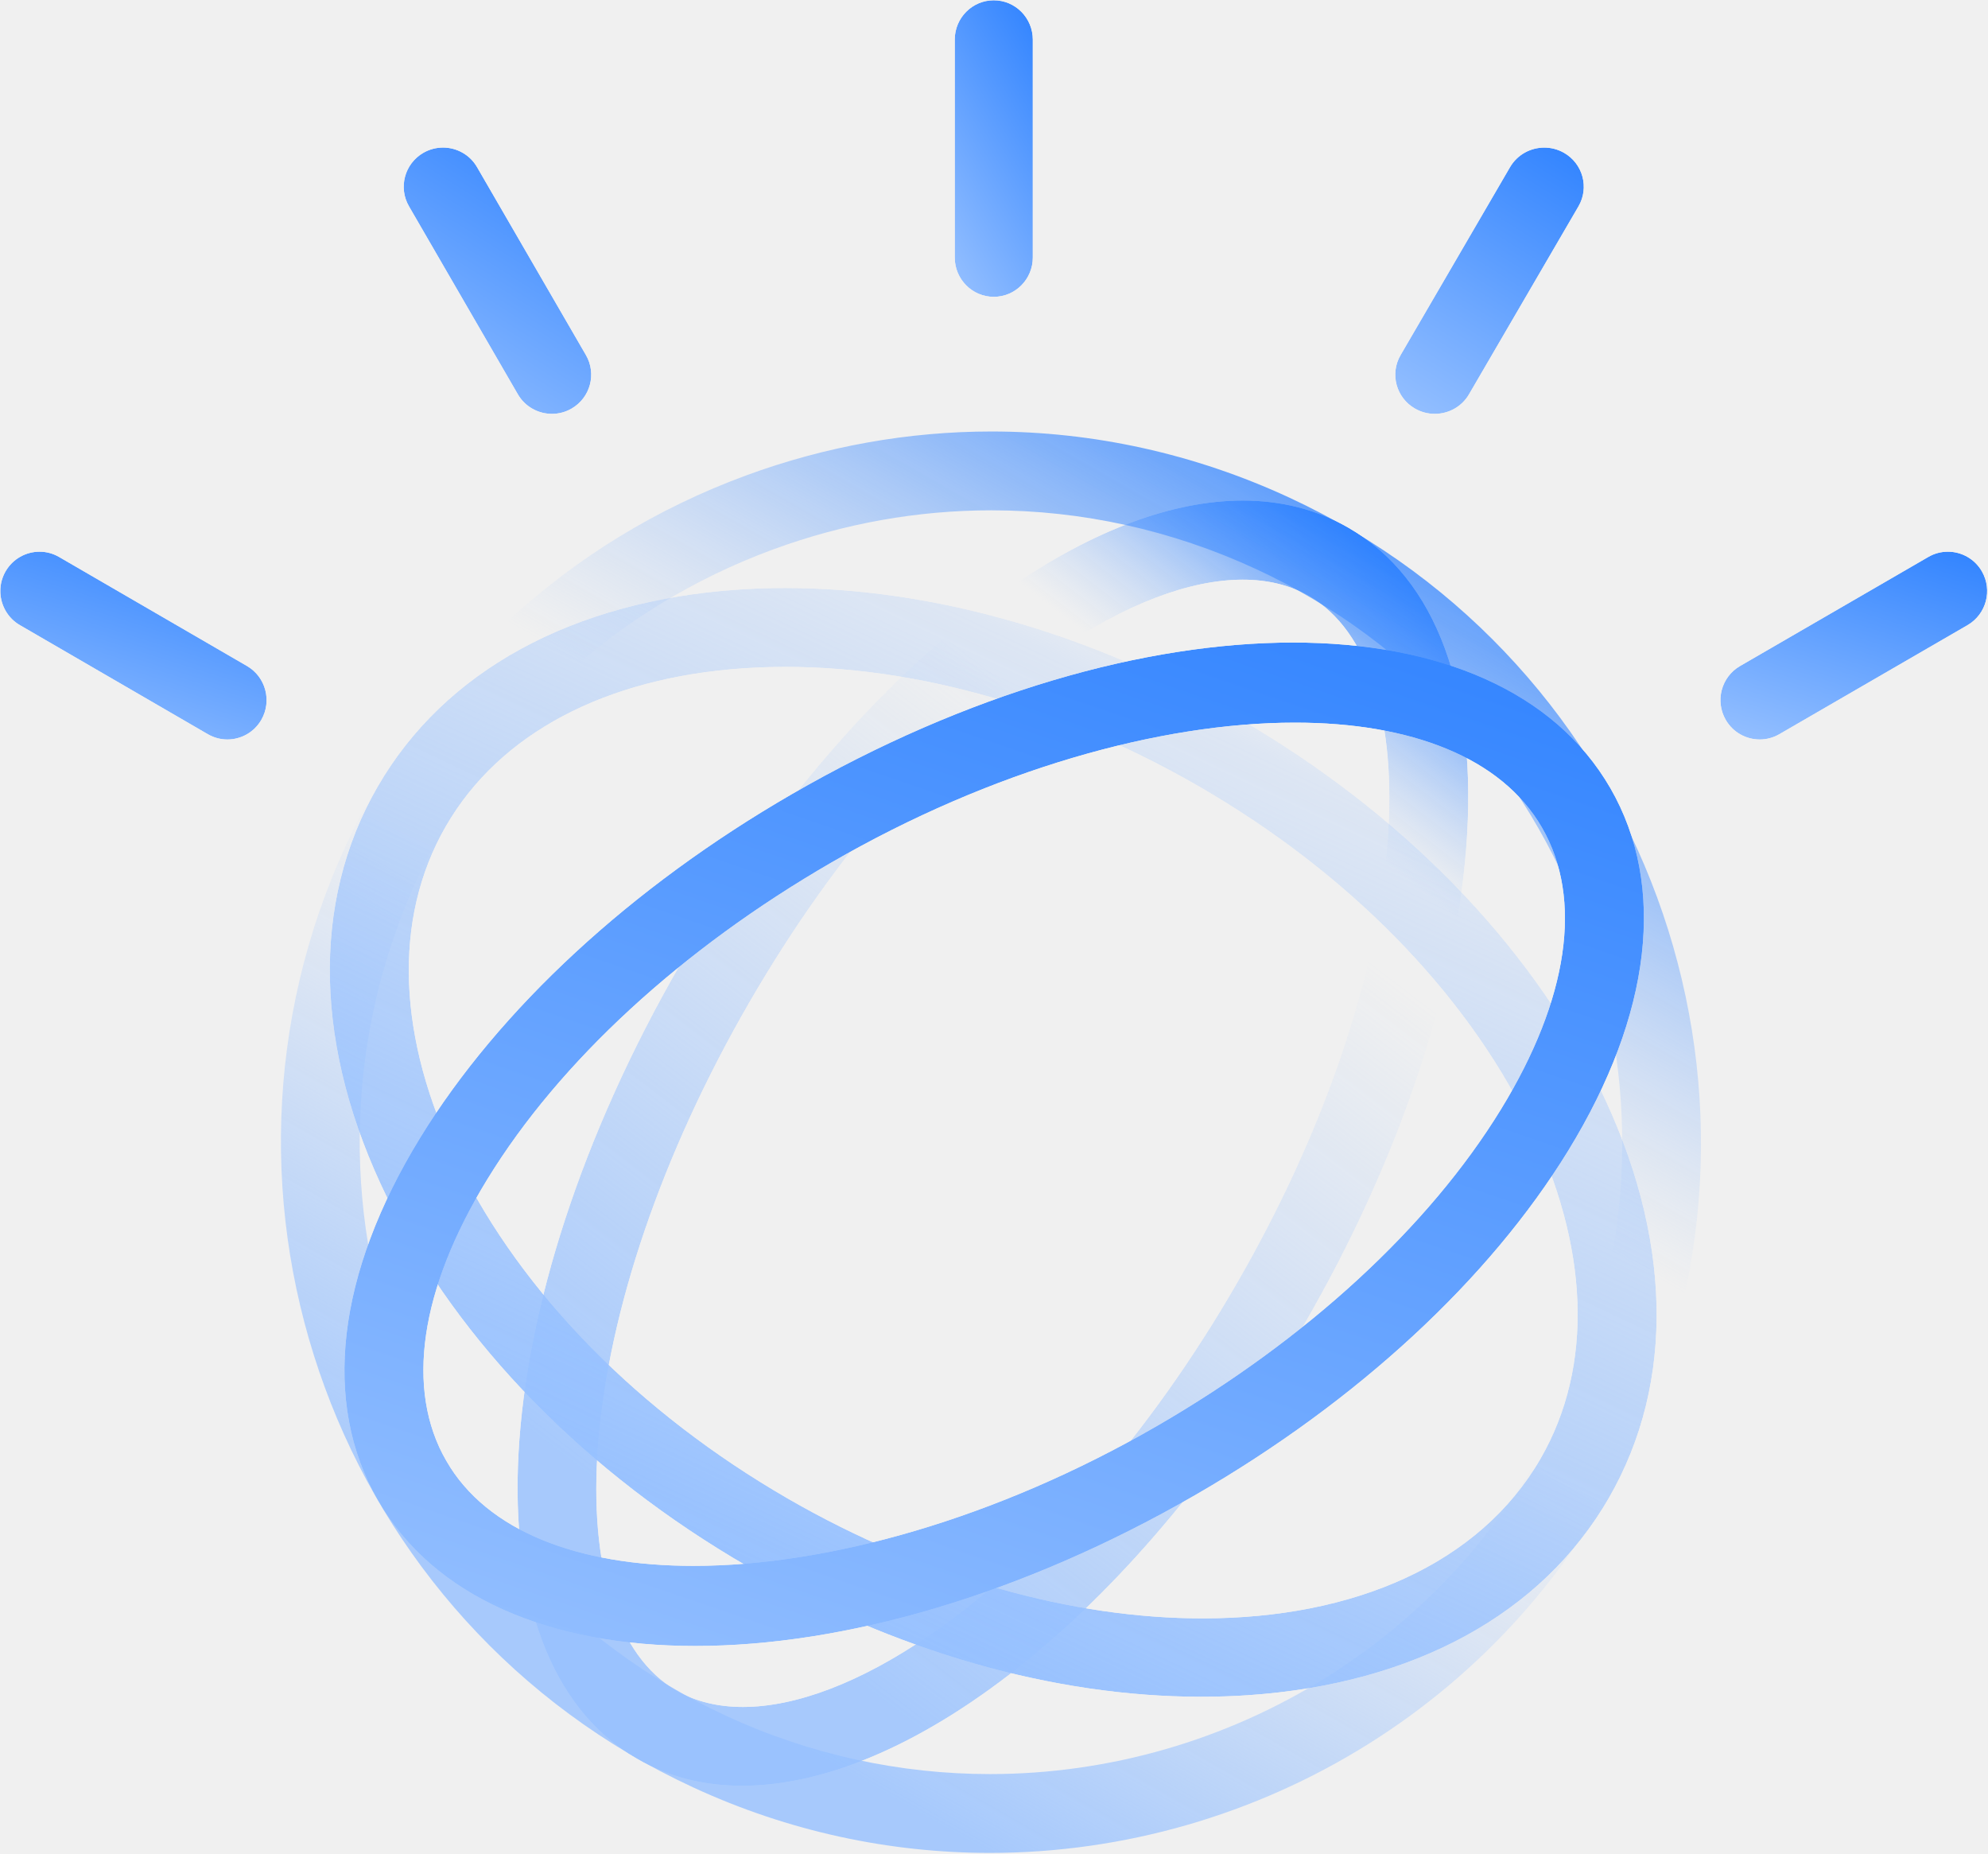
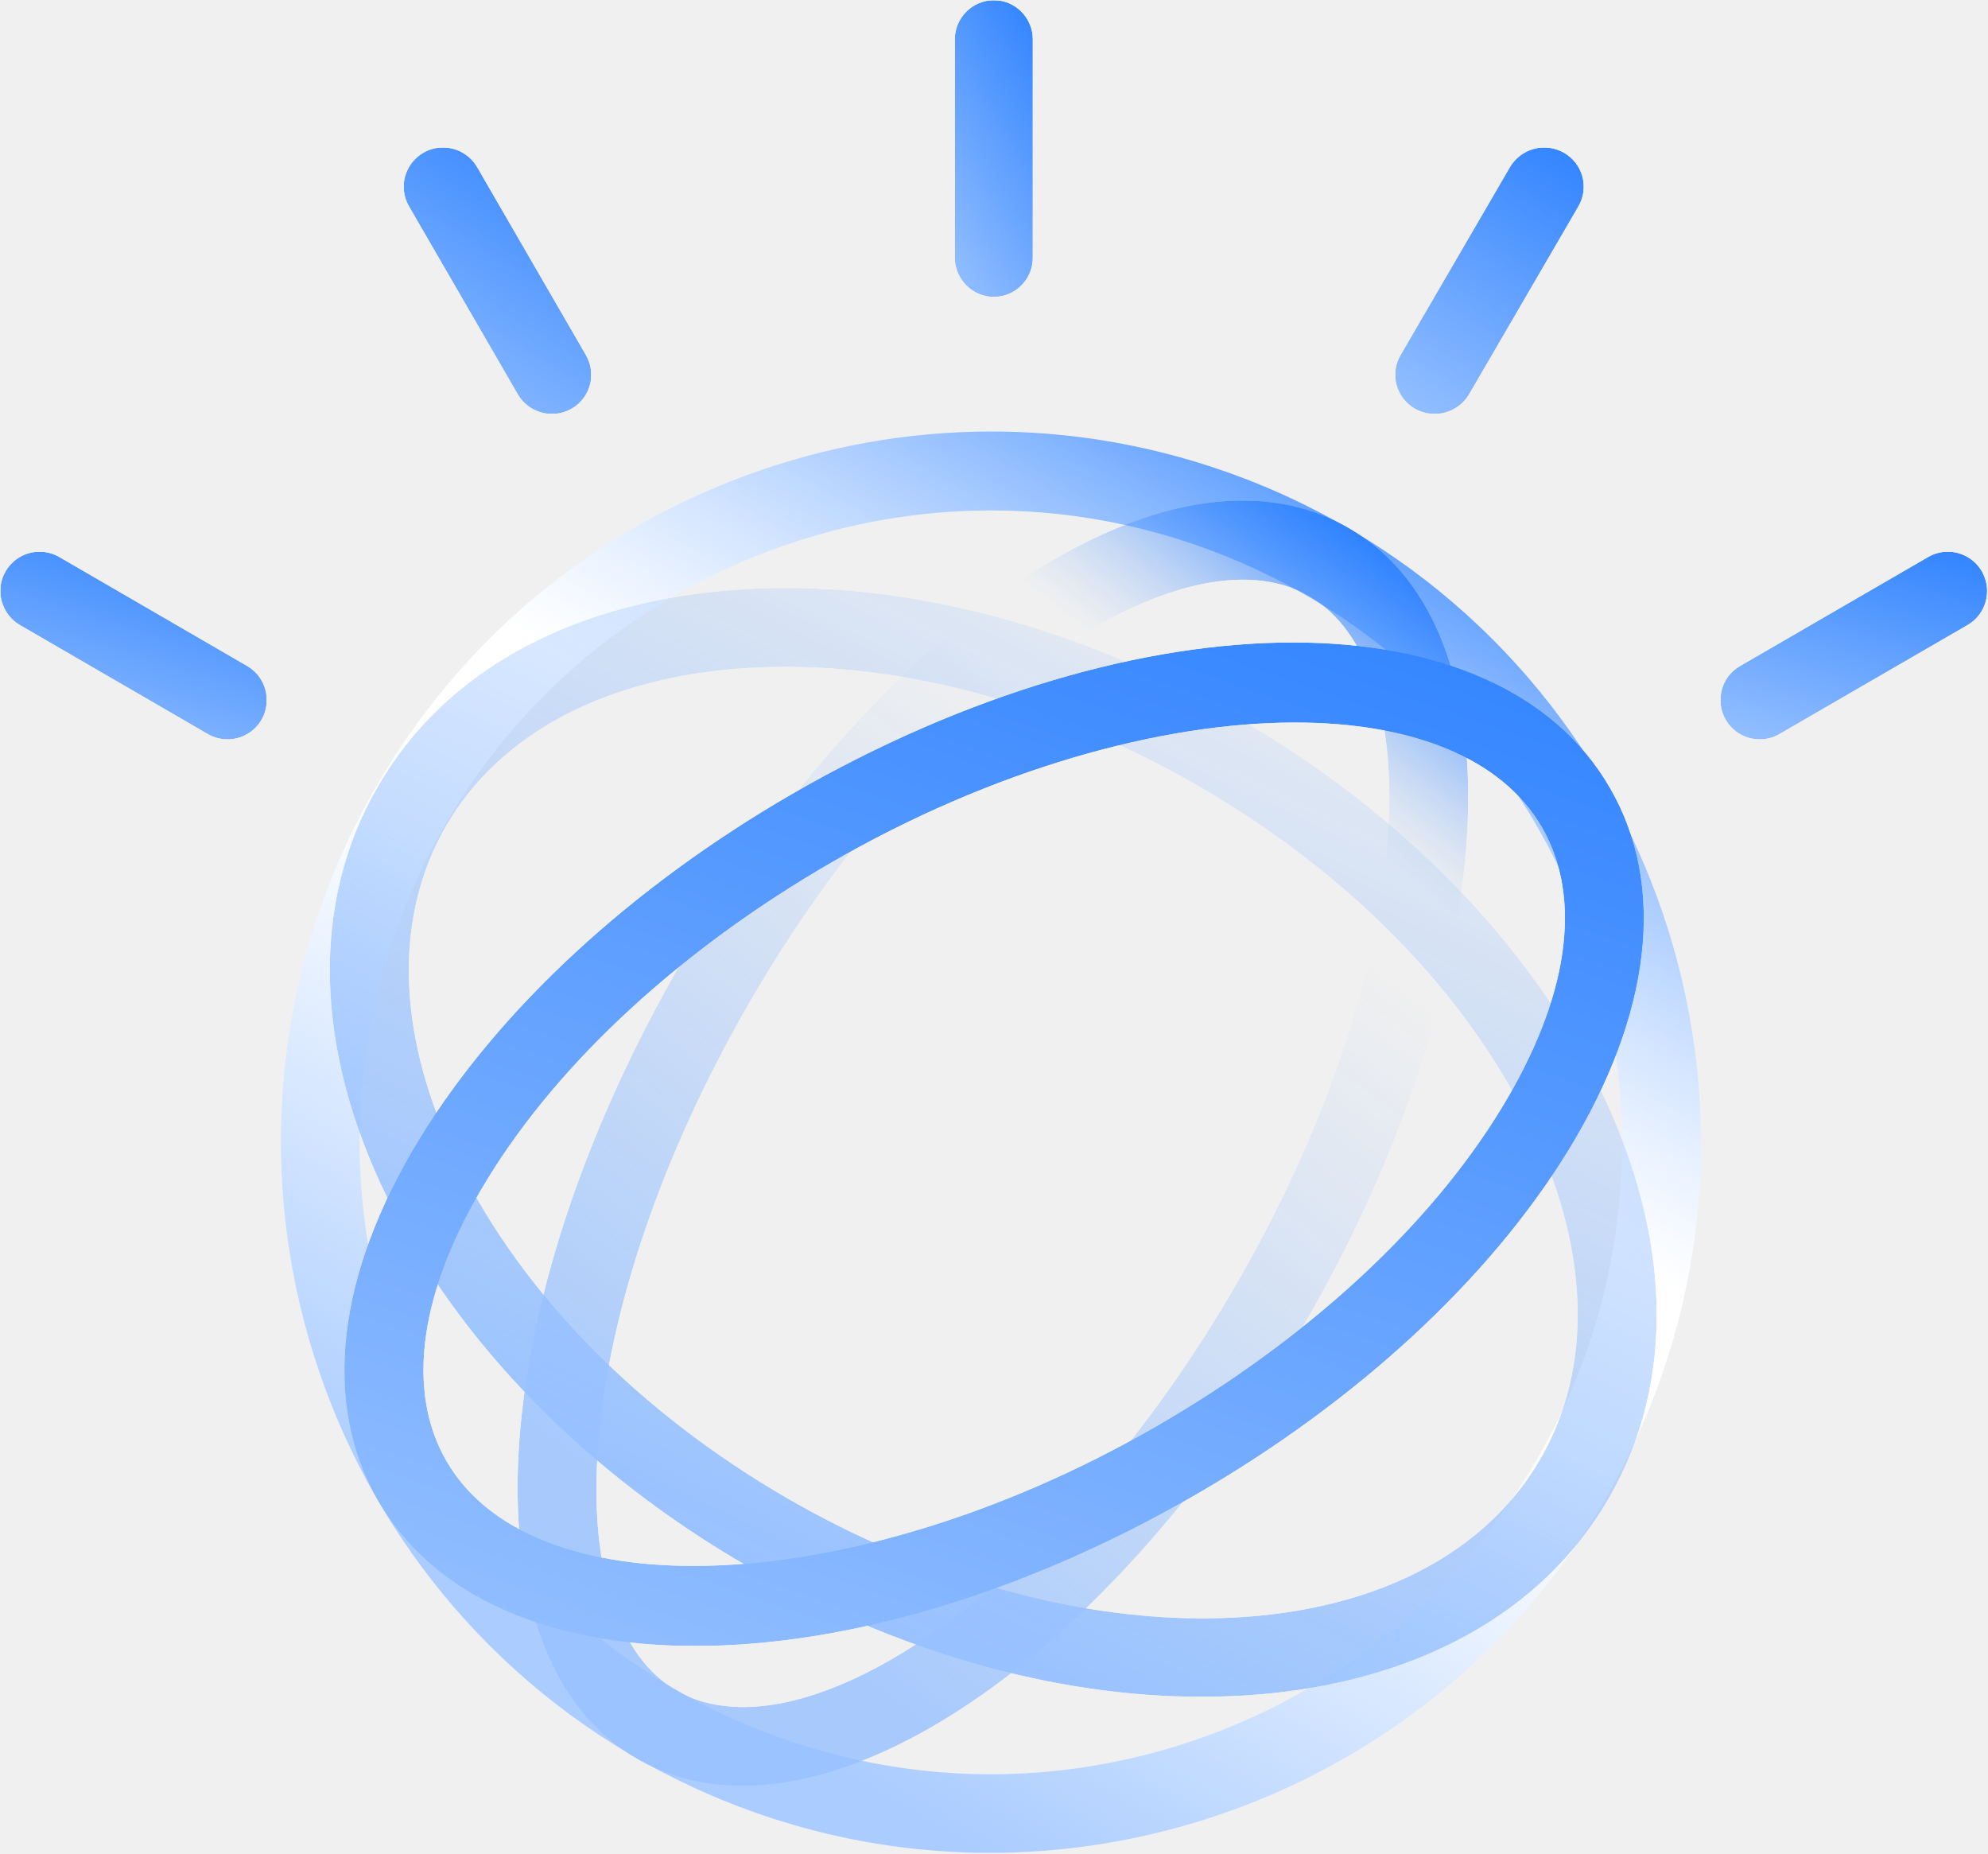
- <svg xmlns="http://www.w3.org/2000/svg" xmlns:xlink="http://www.w3.org/1999/xlink" width="1065px" height="993px" viewBox="0 0 1065 993" version="1.1">
-   <defs>
-     <path d="M2.989,11.013 C1.222,14.121 0.311,17.408 0.187,20.738 L0.187,22.347 C0.463,29.352 4.19,36.094 10.677,39.839 L111.337,98.241 C114.636,100.155 118.252,101.071 121.8,101.071 C129.06,101.071 136.113,97.284 140.005,90.528 C145.788,80.429 142.351,67.542 132.317,61.716 L31.656,3.314 C28.344,1.4 24.769,0.484 21.194,0.484 C13.934,0.484 6.895,4.271 2.989,11.013" id="path-1" />
-     <linearGradient x1="22.723%" y1="111.236%" x2="93.981%" y2="-48.741%" id="linearGradient-3">
-       <stop stop-color="#97C1FF" offset="0%" />
-       <stop stop-color="#0F6FFF" offset="100%" />
-     </linearGradient>
-     <path d="M10.805,2.846 C0.736,8.657 -2.713,21.479 3.104,31.514 L61.414,132.174 C65.32,138.91 72.398,142.664 79.683,142.664 C83.242,142.664 86.871,141.767 90.182,139.848 C100.251,134.065 103.713,121.201 97.896,111.181 L39.572,10.534 C35.694,3.798 28.589,0.03 21.331,0.03 C17.758,0.03 14.115,0.941 10.805,2.846" id="path-4" />
-     <path d="M0.473,21.228 L0.473,137.911 C0.473,149.55 9.837,158.986 21.373,158.986 C32.937,158.986 42.287,149.55 42.287,137.911 L42.287,21.228 C42.287,9.602 32.937,0.152 21.373,0.152 C9.837,0.152 0.473,9.602 0.473,21.228" id="path-6" />
-     <path d="M61.937,10.534 L3.319,111.181 C-2.545,121.201 0.937,134.065 11.048,139.848 C14.391,141.767 18.026,142.664 21.619,142.664 C28.93,142.664 36.061,138.91 39.974,132.174 L98.621,31.514 C104.456,21.479 100.988,8.657 90.863,2.846 C87.521,0.955 83.9,0.044 80.307,0.044 C72.981,0.044 65.865,3.798 61.937,10.534" id="path-8" />
-     <path d="M112.01,3.314 L11.176,61.716 C1.125,67.542 -2.318,80.429 3.489,90.528 C7.374,97.284 14.453,101.071 21.725,101.071 C25.279,101.071 28.901,100.155 32.206,98.241 L133.025,39.839 C143.077,34.013 146.534,21.126 140.713,11.013 C136.841,4.271 129.749,0.484 122.504,0.484 C118.923,0.484 115.3,1.4 112.01,3.314" id="path-10" />
-     <path d="M264.917,46.063 C200.263,90.39 137.347,162.117 87.72,247.966 C-19.138,432.829 -29.411,619.998 64.324,674.06 C81.228,683.809 100.203,688.461 120.582,688.461 C213.108,688.461 334.451,592.293 422.014,440.773 C471.641,354.923 502.32,264.63 508.437,186.516 C514.998,102.93 492.617,41.897 445.395,14.679 C428.492,4.93 409.433,0.097 388.721,0.097 C351.646,0.111 309.331,15.609 264.917,46.063 M85.454,637.482 C53.62,619.123 38.287,571.019 43.417,505.514 C49.075,433.565 77.794,349.591 124.321,269.074 C170.862,188.557 229.289,121.733 288.841,80.864 C325.735,55.548 360.362,42.48 388.762,42.48 C402.107,42.48 414.076,45.383 424.28,51.243 C456.141,69.629 471.432,117.72 466.303,183.225 C460.673,255.187 431.939,339.134 385.412,419.651 C338.885,500.167 280.459,567.005 220.892,607.861 C183.999,633.177 149.371,646.244 120.957,646.244 C107.626,646.244 95.657,643.356 85.454,637.482" id="path-12" />
-     <linearGradient x1="22.811%" y1="85.046%" x2="75.569%" y2="-7.407%" id="linearGradient-14">
-       <stop stop-color="#97C1FF" stop-opacity="0.82" offset="0%" />
-       <stop stop-color="#97C1FF" stop-opacity="0" offset="71.512%" />
-       <stop stop-color="#97C1FF" stop-opacity="0" offset="78.52%" />
-       <stop stop-color="#0F6FFF" offset="100%" />
-     </linearGradient>
-     <linearGradient x1="22.811%" y1="85.046%" x2="75.569%" y2="-7.407%" id="linearGradient-15">
-       <stop stop-color="#97C1FF" stop-opacity="0.82" offset="0%" />
-       <stop stop-color="#97C1FF" stop-opacity="0" offset="40.654%" />
-       <stop stop-color="#97C1FF" stop-opacity="0" offset="55.383%" />
-       <stop stop-color="#0F6FFF" offset="100%" />
-     </linearGradient>
-     <path d="M249.704,23.644 C154.314,58.698 78.311,128.822 35.64,221.047 C-52.436,411.495 30.783,638.122 221.145,726.237 C272.697,750.116 326.9,761.417 380.298,761.417 C524.034,761.417 661.872,679.535 726.094,540.662 C814.184,350.229 730.965,123.588 540.589,35.472 C489.744,11.94 435.5,0.112 381.089,0.112 C336.85,0.112 292.472,7.928 249.704,23.644 M73.94,238.789 C111.865,156.754 179.459,94.433 264.246,63.252 C302.283,49.286 341.721,42.33 381.075,42.33 C429.436,42.33 477.672,52.868 522.882,73.789 C692.124,152.131 766.115,353.602 687.808,522.934 C630.719,646.396 508.173,719.199 380.367,719.199 C332.895,719.199 284.687,709.147 238.852,687.934 C69.611,609.592 -4.367,408.093 73.94,238.789 Z" id="path-16" />
-     <path d="M219.702,1.767 C130.847,7.756 62.135,45.264 26.279,107.384 C-9.577,169.517 -7.702,247.784 31.544,327.761 C69.428,404.945 138.084,475.069 224.898,525.195 C303.334,570.499 388.452,594.791 467.444,594.791 C475.835,594.791 484.212,594.527 492.451,593.971 C581.348,587.981 650.018,550.474 685.888,488.34 C721.744,426.207 719.868,347.954 680.622,267.963 C642.752,190.779 574.082,120.655 487.283,70.543 C408.86,25.225 323.672,0.933 244.722,0.933 C236.317,0.933 227.968,1.211 219.702,1.767 M246,488.604 C166.383,442.606 103.701,378.888 69.47,309.153 C36.615,242.198 34.267,178.063 62.871,128.521 C91.476,78.978 148.17,48.933 222.536,43.93 C300.041,38.705 386.549,61.148 466.18,107.133 C545.783,153.118 608.493,216.85 642.71,286.585 C675.566,353.512 677.886,417.661 649.309,467.217 C616.606,523.889 548.965,552.808 468.208,552.808 C399.177,552.808 320.533,531.643 246,488.604" id="path-18" />
-     <linearGradient x1="22.811%" y1="85.046%" x2="75.569%" y2="-7.407%" id="linearGradient-20">
-       <stop stop-color="#97C1FF" offset="0%" />
-       <stop stop-color="#97C1FF" stop-opacity="0.21" offset="79.256%" />
-       <stop stop-color="#97C1FF" stop-opacity="0" offset="86.832%" />
-       <stop stop-color="#0F6FFF" offset="100%" />
-     </linearGradient>
-     <path d="M508.679,0.147 C429.333,0.147 333.871,27.254 240.341,81.261 C154.07,131.12 83.276,196.537 41.03,265.488 C-3.663,338.42 -11.658,407.343 18.475,459.596 C48.498,511.64 110.781,537.593 188.486,537.593 C267.846,537.593 363.295,510.499 456.811,456.465 C543.11,406.606 613.89,341.189 656.163,272.223 C700.842,199.32 708.852,130.382 678.704,78.13 C648.668,26.127 586.426,0.147 508.749,0.147 L508.679,0.147 Z M55.089,438.444 C33.062,400.246 40.877,346.685 77.074,287.628 C115.704,224.563 181.214,164.295 261.491,117.914 C347.248,68.361 437.399,43.049 509.708,43.049 C571.547,43.049 620.328,61.57 642.091,99.295 C664.117,137.479 656.302,191.04 620.106,250.112 C581.462,313.163 515.966,373.431 435.688,419.825 C349.918,469.365 259.753,494.691 187.471,494.677 C125.647,494.677 76.851,476.155 55.089,438.444 Z" id="path-21" />
-   </defs>
-   <g id="Page-1" stroke="none" stroke-width="1" fill="none" fill-rule="evenodd">
+ <svg xmlns="http://www.w3.org/2000/svg" version="1.1" id="Layer_1" x="0px" y="0px" viewBox="0 0 1065 993" style="enable-background:new 0 0 1065 993;" xml:space="preserve">
+   <style type="text/css">
+ 	.st0{fill:#FFFFFF;}
+ 	.st1{filter:url(#Adobe_OpacityMaskFilter);}
+ 	.st2{mask:url(#mask-2);fill:url(#Fill-1_1_);}
+ 	.st3{filter:url(#Adobe_OpacityMaskFilter_1_);}
+ 	.st4{mask:url(#mask-5);fill:url(#Fill-4_1_);}
+ 	.st5{filter:url(#Adobe_OpacityMaskFilter_2_);}
+ 	.st6{mask:url(#mask-7);fill:url(#Fill-7_1_);}
+ 	.st7{filter:url(#Adobe_OpacityMaskFilter_3_);}
+ 	.st8{mask:url(#mask-9);fill:url(#Fill-10_1_);}
+ 	.st9{filter:url(#Adobe_OpacityMaskFilter_4_);}
+ 	.st10{mask:url(#mask-11);fill:url(#Fill-13_1_);}
+ 	.st11{filter:url(#Adobe_OpacityMaskFilter_5_);}
+ 	.st12{mask:url(#mask-13);fill:url(#Fill-16_1_);}
+ 	.st13{fill:url(#Fill-19_1_);}
+ 	.st14{filter:url(#Adobe_OpacityMaskFilter_6_);}
+ 	.st15{mask:url(#mask-19);fill:url(#Fill-22_1_);}
+ 	.st16{filter:url(#Adobe_OpacityMaskFilter_7_);}
+ 	.st17{mask:url(#mask-22);fill:url(#Fill-25_1_);}
+ </style>
+   <g>
+     <path id="path-16" class="st0" d="M399.7,254.6C304.3,289.7,228.3,359.8,185.6,452c-88.1,190.4-4.9,417.1,185.5,505.2   c51.6,23.9,105.8,35.2,159.2,35.2c143.7,0,281.6-81.9,345.8-220.8c88.1-190.4,4.9-417.1-185.5-505.2   c-50.8-23.5-105.1-35.4-159.5-35.4C486.8,231.1,442.5,238.9,399.7,254.6 M223.9,469.8c37.9-82,105.5-144.4,190.3-175.5   c38-14,77.5-20.9,116.8-20.9c48.4,0,96.6,10.5,141.8,31.5c169.2,78.3,243.2,279.8,164.9,449.1c-57.1,123.5-179.6,196.3-307.4,196.3   c-47.5,0-95.7-10.1-141.5-31.3C219.6,840.6,145.6,639.1,223.9,469.8z" />
+   </g>
+   <g id="Page-1">
    <g>
      <g id="Group-3" transform="translate(0, 295)">
-         <mask id="mask-2" fill="white">
-           <use xlink:href="#path-1" />
+         <g id="Clip-2">
+ 			</g>
+         <defs>
+           <filter id="Adobe_OpacityMaskFilter" filterUnits="userSpaceOnUse" x="0.2" y="0.5" width="142.6" height="100.6">
+             <feColorMatrix type="matrix" values="1 0 0 0 0  0 1 0 0 0  0 0 1 0 0  0 0 0 1 0" />
+           </filter>
+         </defs>
+         <mask maskUnits="userSpaceOnUse" x="0.2" y="0.5" width="142.6" height="100.6" id="mask-2">
+           <g class="st1">
+             <path id="path-1" class="st0" d="M3,11c-1.8,3.1-2.7,6.4-2.8,9.7v1.6c0.3,7,4,13.7,10.5,17.5l100.7,58.4       c3.3,1.9,6.9,2.8,10.5,2.8c7.3,0,14.3-3.8,18.2-10.5c5.8-10.1,2.3-23-7.7-28.8L31.7,3.3c-3.3-1.9-6.9-2.8-10.5-2.8       C13.9,0.5,6.9,4.3,3,11" />
+           </g>
        </mask>
-         <g id="Clip-2" />
-         <path d="M2.989,11.013 C1.222,14.121 0.311,17.408 0.187,20.738 L0.187,22.347 C0.463,29.352 4.19,36.094 10.677,39.839 L111.337,98.241 C114.636,100.155 118.252,101.071 121.8,101.071 C129.06,101.071 136.113,97.284 140.005,90.528 C145.788,80.429 142.351,67.542 132.317,61.716 L31.656,3.314 C28.344,1.4 24.769,0.484 21.194,0.484 C13.934,0.484 6.895,4.271 2.989,11.013" id="Fill-1" fill="url(#linearGradient-3)" mask="url(#mask-2)" />
+         <linearGradient id="Fill-1_1_" gradientUnits="userSpaceOnUse" x1="521.546" y1="213.749" x2="522.259" y2="215.349" gradientTransform="matrix(142.6255 0 0 -100.5863 -74353.195 21612.6)">
+           <stop offset="0" style="stop-color:#97C1FF" />
+           <stop offset="1" style="stop-color:#0F6FFF" />
+         </linearGradient>
+         <path id="Fill-1" class="st2" d="M3,11c-1.8,3.1-2.7,6.4-2.8,9.7v1.6c0.3,7,4,13.7,10.5,17.5l100.7,58.4     c3.3,1.9,6.9,2.8,10.5,2.8c7.3,0,14.3-3.8,18.2-10.5c5.8-10.1,2.3-23-7.7-28.8L31.7,3.3c-3.3-1.9-6.9-2.8-10.5-2.8     C13.9,0.5,6.9,4.3,3,11" />
      </g>
      <g id="Group-6" transform="translate(216, 79)">
-         <mask id="mask-5" fill="white">
-           <use xlink:href="#path-4" />
+         <g id="Clip-5">
+ 			</g>
+         <defs>
+           <filter id="Adobe_OpacityMaskFilter_1_" filterUnits="userSpaceOnUse" x="0.3" y="0" width="100.4" height="142.6">
+             <feColorMatrix type="matrix" values="1 0 0 0 0  0 1 0 0 0  0 0 1 0 0  0 0 0 1 0" />
+           </filter>
+         </defs>
+         <mask maskUnits="userSpaceOnUse" x="0.3" y="0" width="100.4" height="142.6" id="mask-5">
+           <g class="st3">
+             <path id="path-4" class="st0" d="M10.8,2.8C0.7,8.7-2.7,21.5,3.1,31.5l58.3,100.7c3.9,6.7,11,10.5,18.3,10.5       c3.6,0,7.2-0.9,10.5-2.8c10.1-5.8,13.5-18.6,7.7-28.7L39.6,10.5C35.7,3.8,28.6,0,21.3,0C17.8,0,14.1,0.9,10.8,2.8" />
+           </g>
        </mask>
-         <g id="Clip-5" />
-         <path d="M10.805,2.846 C0.736,8.657 -2.713,21.479 3.104,31.514 L61.414,132.174 C65.32,138.91 72.398,142.664 79.683,142.664 C83.242,142.664 86.871,141.767 90.182,139.848 C100.251,134.065 103.713,121.201 97.896,111.181 L39.572,10.534 C35.694,3.798 28.589,0.03 21.331,0.03 C17.758,0.03 14.115,0.941 10.805,2.846" id="Fill-4" fill="url(#linearGradient-3)" mask="url(#mask-5)" />
+         <linearGradient id="Fill-4_1_" gradientUnits="userSpaceOnUse" x1="304" y1="428.316" x2="304.713" y2="429.916" gradientTransform="matrix(100.4423 0 0 -142.6337 -30511.383 61250.992)">
+           <stop offset="0" style="stop-color:#97C1FF" />
+           <stop offset="1" style="stop-color:#0F6FFF" />
+         </linearGradient>
+         <path id="Fill-4" class="st4" d="M10.8,2.8C0.7,8.7-2.7,21.5,3.1,31.5l58.3,100.7c3.9,6.7,11,10.5,18.3,10.5     c3.6,0,7.2-0.9,10.5-2.8c10.1-5.8,13.5-18.6,7.7-28.7L39.6,10.5C35.7,3.8,28.6,0,21.3,0C17.8,0,14.1,0.9,10.8,2.8" />
      </g>
      <g id="Group-9" transform="translate(511, 0)">
-         <mask id="mask-7" fill="white">
-           <use xlink:href="#path-6" />
+         <g id="Clip-8">
+ 			</g>
+         <defs>
+           <filter id="Adobe_OpacityMaskFilter_2_" filterUnits="userSpaceOnUse" x="0.5" y="0.2" width="41.8" height="158.8">
+             <feColorMatrix type="matrix" values="1 0 0 0 0  0 1 0 0 0  0 0 1 0 0  0 0 0 1 0" />
+           </filter>
+         </defs>
+         <mask maskUnits="userSpaceOnUse" x="0.5" y="0.2" width="41.8" height="158.8" id="mask-7">
+           <g class="st5">
+             <path id="path-6" class="st0" d="M0.5,21.2v116.7c0,11.6,9.4,21.1,20.9,21.1c11.6,0,20.9-9.4,20.9-21.1V21.2       c0-11.6-9.3-21.1-20.9-21.1C9.8,0.2,0.5,9.6,0.5,21.2" />
+           </g>
        </mask>
-         <g id="Clip-8" />
-         <path d="M0.473,21.228 L0.473,137.911 C0.473,149.55 9.837,158.986 21.373,158.986 C32.937,158.986 42.287,149.55 42.287,137.911 L42.287,21.228 C42.287,9.602 32.937,0.152 21.373,0.152 C9.837,0.152 0.473,9.602 0.473,21.228" id="Fill-7" fill="url(#linearGradient-3)" mask="url(#mask-7)" />
+         <linearGradient id="Fill-7_1_" gradientUnits="userSpaceOnUse" x1="1.672" y1="506.966" x2="2.384" y2="508.566" gradientTransform="matrix(41.8138 0 0 -158.8337 -59.9193 80700.18)">
+           <stop offset="0" style="stop-color:#97C1FF" />
+           <stop offset="1" style="stop-color:#0F6FFF" />
+         </linearGradient>
+         <path id="Fill-7" class="st6" d="M0.5,21.2v116.7c0,11.6,9.4,21.1,20.9,21.1c11.6,0,20.9-9.4,20.9-21.1V21.2     c0-11.6-9.3-21.1-20.9-21.1C9.8,0.2,0.5,9.6,0.5,21.2" />
      </g>
      <g id="Group-12" transform="translate(747, 79)">
-         <mask id="mask-9" fill="white">
-           <use xlink:href="#path-8" />
+         <g id="Clip-11">
+ 			</g>
+         <defs>
+           <filter id="Adobe_OpacityMaskFilter_3_" filterUnits="userSpaceOnUse" x="0.5" y="0" width="101" height="142.6">
+             <feColorMatrix type="matrix" values="1 0 0 0 0  0 1 0 0 0  0 0 1 0 0  0 0 0 1 0" />
+           </filter>
+         </defs>
+         <mask maskUnits="userSpaceOnUse" x="0.5" y="0" width="101" height="142.6" id="mask-9">
+           <g class="st7">
+             <path id="path-8" class="st0" d="M61.9,10.5L3.3,111.2c-5.9,10-2.4,22.9,7.7,28.7c3.3,1.9,7,2.8,10.6,2.8       c7.3,0,14.4-3.8,18.4-10.5L98.6,31.5c5.8-10,2.4-22.9-7.8-28.7C87.5,1,83.9,0,80.3,0C73,0,65.9,3.8,61.9,10.5" />
+           </g>
        </mask>
-         <g id="Clip-11" />
-         <path d="M61.937,10.534 L3.319,111.181 C-2.545,121.201 0.937,134.065 11.048,139.848 C14.391,141.767 18.026,142.664 21.619,142.664 C28.93,142.664 36.061,138.91 39.974,132.174 L98.621,31.514 C104.456,21.479 100.988,8.657 90.863,2.846 C87.521,0.955 83.9,0.044 80.307,0.044 C72.981,0.044 65.865,3.798 61.937,10.534" id="Fill-10" fill="url(#linearGradient-3)" mask="url(#mask-9)" />
+         <linearGradient id="Fill-10_1_" gradientUnits="userSpaceOnUse" x1="-226.972" y1="428.316" x2="-226.259" y2="429.916" gradientTransform="matrix(100.9839 0 0 -142.6199 22943.902 61245.121)">
+           <stop offset="0" style="stop-color:#97C1FF" />
+           <stop offset="1" style="stop-color:#0F6FFF" />
+         </linearGradient>
+         <path id="Fill-10" class="st8" d="M61.9,10.5L3.3,111.2c-5.9,10-2.4,22.9,7.7,28.7c3.3,1.9,7,2.8,10.6,2.8     c7.3,0,14.4-3.8,18.4-10.5L98.6,31.5c5.8-10,2.4-22.9-7.8-28.7C87.5,1,83.9,0,80.3,0C73,0,65.9,3.8,61.9,10.5" />
      </g>
      <g id="Group-15" transform="translate(921, 295)">
-         <mask id="mask-11" fill="white">
-           <use xlink:href="#path-10" />
+         <g id="Clip-14">
+ 			</g>
+         <defs>
+           <filter id="Adobe_OpacityMaskFilter_4_" filterUnits="userSpaceOnUse" x="0.7" y="0.5" width="142.9" height="100.6">
+             <feColorMatrix type="matrix" values="1 0 0 0 0  0 1 0 0 0  0 0 1 0 0  0 0 0 1 0" />
+           </filter>
+         </defs>
+         <mask maskUnits="userSpaceOnUse" x="0.7" y="0.5" width="142.9" height="100.6" id="mask-11">
+           <g class="st9">
+             <path id="path-10" class="st0" d="M112,3.3L11.2,61.7C1.1,67.5-2.3,80.4,3.5,90.5c3.9,6.8,11,10.5,18.2,10.5       c3.6,0,7.2-0.9,10.5-2.8L133,39.8c10.1-5.8,13.5-18.7,7.7-28.8c-3.9-6.7-11-10.5-18.2-10.5C118.9,0.5,115.3,1.4,112,3.3" />
+           </g>
        </mask>
-         <g id="Clip-14" />
-         <path d="M112.01,3.314 L11.176,61.716 C1.125,67.542 -2.318,80.429 3.489,90.528 C7.374,97.284 14.453,101.071 21.725,101.071 C25.279,101.071 28.901,100.155 32.206,98.241 L133.025,39.839 C143.077,34.013 146.534,21.126 140.713,11.013 C136.841,4.271 129.749,0.484 122.504,0.484 C118.923,0.484 115.3,1.4 112.01,3.314" id="Fill-13" fill="url(#linearGradient-3)" mask="url(#mask-11)" />
+         <linearGradient id="Fill-13_1_" gradientUnits="userSpaceOnUse" x1="-399.447" y1="213.749" x2="-398.735" y2="215.349" gradientTransform="matrix(142.8739 0 0 -100.5863 57103.742 21612.6)">
+           <stop offset="0" style="stop-color:#97C1FF" />
+           <stop offset="1" style="stop-color:#0F6FFF" />
+         </linearGradient>
+         <path id="Fill-13" class="st10" d="M112,3.3L11.2,61.7C1.1,67.5-2.3,80.4,3.5,90.5c3.9,6.8,11,10.5,18.2,10.5     c3.6,0,7.2-0.9,10.5-2.8L133,39.8c10.1-5.8,13.5-18.7,7.7-28.8c-3.9-6.7-11-10.5-18.2-10.5C118.9,0.5,115.3,1.4,112,3.3" />
      </g>
      <g id="Group-18" transform="translate(277, 268)">
-         <mask id="mask-13" fill="white">
-           <use xlink:href="#path-12" />
+         <g id="Clip-17">
+ 			</g>
+         <defs>
+           <filter id="Adobe_OpacityMaskFilter_5_" filterUnits="userSpaceOnUse" x="0.3" y="0.1" width="509.3" height="688.4">
+             <feColorMatrix type="matrix" values="1 0 0 0 0  0 1 0 0 0  0 0 1 0 0  0 0 0 1 0" />
+           </filter>
+         </defs>
+         <mask maskUnits="userSpaceOnUse" x="0.3" y="0.1" width="509.3" height="688.4" id="mask-13">
+           <g class="st11">
+             <path id="path-12" class="st0" d="M264.9,46.1C200.3,90.4,137.3,162.1,87.7,248C-19.1,432.8-29.4,620,64.3,674.1       c16.9,9.7,35.9,14.4,56.3,14.4c92.5,0,213.9-96.2,301.4-247.7c49.6-85.8,80.3-176.1,86.4-254.3c6.6-83.6-15.8-144.6-63-171.8       c-16.9-9.7-36-14.6-56.7-14.6C351.6,0.1,309.3,15.6,264.9,46.1 M85.5,637.5c-31.8-18.4-47.2-66.5-42-132       c5.7-71.9,34.4-155.9,80.9-236.4c46.5-80.5,105-147.3,164.5-188.2c36.9-25.3,71.5-38.4,99.9-38.4c13.3,0,25.3,2.9,35.5,8.8       c31.9,18.4,47.2,66.5,42,132c-5.6,72-34.4,155.9-80.9,236.4S280.5,567,220.9,607.9c-36.9,25.3-71.5,38.4-99.9,38.4       C107.6,646.2,95.7,643.4,85.5,637.5" />
+           </g>
        </mask>
-         <g id="Clip-17" />
-         <path d="M264.917,46.063 C200.263,90.39 137.347,162.117 87.72,247.966 C-19.138,432.829 -29.411,619.998 64.324,674.06 C81.228,683.809 100.203,688.461 120.582,688.461 C213.108,688.461 334.451,592.293 422.014,440.773 C471.641,354.923 502.32,264.63 508.437,186.516 C514.998,102.93 492.617,41.897 445.395,14.679 C428.492,4.93 409.433,0.097 388.721,0.097 C351.646,0.111 309.331,15.609 264.917,46.063 M85.454,637.482 C53.62,619.123 38.287,571.019 43.417,505.514 C49.075,433.565 77.794,349.591 124.321,269.074 C170.862,188.557 229.289,121.733 288.841,80.864 C325.735,55.548 360.362,42.48 388.762,42.48 C402.107,42.48 414.076,45.383 424.28,51.243 C456.141,69.629 471.432,117.72 466.303,183.225 C460.673,255.187 431.939,339.134 385.412,419.651 C338.885,500.167 280.459,567.005 220.892,607.861 C183.999,633.177 149.371,646.244 120.957,646.244 C107.626,646.244 95.657,643.356 85.454,637.482" id="Fill-16" fill="url(#linearGradient-14)" mask="url(#mask-13)" />
+         <linearGradient id="Fill-16_1_" gradientUnits="userSpaceOnUse" x1="247.251" y1="236.829" x2="247.779" y2="237.754" gradientTransform="matrix(509.2883 0 0 -688.3636 -125778.227 163631.266)">
+           <stop offset="0" style="stop-color:#97C1FF;stop-opacity:0.82" />
+           <stop offset="0.715" style="stop-color:#97C1FF;stop-opacity:0" />
+           <stop offset="0.785" style="stop-color:#97C1FF;stop-opacity:0" />
+           <stop offset="1" style="stop-color:#0F6FFF" />
+         </linearGradient>
+         <path id="Fill-16" class="st12" d="M264.9,46.1C200.3,90.4,137.3,162.1,87.7,248C-19.1,432.8-29.4,620,64.3,674.1     c16.9,9.7,35.9,14.4,56.3,14.4c92.5,0,213.9-96.2,301.4-247.7c49.6-85.8,80.3-176.1,86.4-254.3c6.6-83.6-15.8-144.6-63-171.8     c-16.9-9.7-36-14.6-56.7-14.6C351.6,0.1,309.3,15.6,264.9,46.1 M85.5,637.5c-31.8-18.4-47.2-66.5-42-132     c5.7-71.9,34.4-155.9,80.9-236.4c46.5-80.5,105-147.3,164.5-188.2c36.9-25.3,71.5-38.4,99.9-38.4c13.3,0,25.3,2.9,35.5,8.8     c31.9,18.4,47.2,66.5,42,132c-5.6,72-34.4,155.9-80.9,236.4S280.5,567,220.9,607.9c-36.9,25.3-71.5,38.4-99.9,38.4     C107.6,646.2,95.7,643.4,85.5,637.5" />
      </g>
      <g id="Group-21" transform="translate(150, 231)">
-         <path d="M249.704,23.644 C154.314,58.698 78.311,128.822 35.64,221.047 C-52.436,411.495 30.783,638.122 221.145,726.237 C272.697,750.116 326.9,761.417 380.298,761.417 C524.034,761.417 661.872,679.535 726.094,540.662 C814.184,350.229 730.965,123.588 540.589,35.472 C489.744,11.94 435.5,0.112 381.089,0.112 C336.85,0.112 292.472,7.928 249.704,23.644 M238.852,687.934 C69.611,609.592 -4.367,408.093 73.94,238.789 C111.865,156.754 179.459,94.433 264.246,63.252 C302.283,49.286 341.721,42.33 381.075,42.33 C429.436,42.33 477.672,52.868 522.882,73.789 C692.124,152.131 766.115,353.602 687.808,522.934 C630.719,646.396 508.173,719.199 380.367,719.199 C332.895,719.199 284.687,709.147 238.852,687.934" id="Fill-19" fill="url(#linearGradient-15)" />
-         <mask id="mask-17" fill="white">
-           <use xlink:href="#path-16" />
-         </mask>
-         <g id="Clip-20" />
+         <linearGradient id="Fill-19_1_" gradientUnits="userSpaceOnUse" x1="374.592" y1="273.761" x2="375.12" y2="274.685" gradientTransform="matrix(760.7468 0 0 -761.305 -284754.562 209086.688)">
+           <stop offset="0" style="stop-color:#97C1FF;stop-opacity:0.82" />
+           <stop offset="0.406" style="stop-color:#97C1FF;stop-opacity:0" />
+           <stop offset="0.554" style="stop-color:#97C1FF;stop-opacity:0" />
+           <stop offset="1" style="stop-color:#0F6FFF" />
+         </linearGradient>
+         <path id="Fill-19" class="st13" d="M249.7,23.6C154.3,58.7,78.3,128.8,35.6,221c-88.1,190.4-4.9,417.1,185.5,505.2     c51.6,23.9,105.8,35.2,159.2,35.2c143.7,0,281.6-81.9,345.8-220.8c88.1-190.4,4.9-417.1-185.5-505.2     C489.7,11.9,435.5,0.1,381.1,0.1C336.8,0.1,292.5,7.9,249.7,23.6 M238.9,687.9C69.6,609.6-4.4,408.1,73.9,238.8     c37.9-82,105.5-144.4,190.3-175.5c38-14,77.5-20.9,116.8-20.9c48.4,0,96.6,10.5,141.8,31.5c169.2,78.3,243.2,279.8,164.9,449.1     c-57.1,123.5-179.6,196.3-307.4,196.3C332.9,719.2,284.7,709.1,238.9,687.9" />
+         <g id="Clip-20">
+ 			</g>
      </g>
      <g id="Group-24" transform="translate(176, 314)">
-         <mask id="mask-19" fill="white">
-           <use xlink:href="#path-18" />
+         <g id="Clip-23">
+ 			</g>
+         <defs>
+           <filter id="Adobe_OpacityMaskFilter_6_" filterUnits="userSpaceOnUse" x="0.7" y="0.9" width="710.8" height="593.9">
+             <feColorMatrix type="matrix" values="1 0 0 0 0  0 1 0 0 0  0 0 1 0 0  0 0 0 1 0" />
+           </filter>
+         </defs>
+         <mask maskUnits="userSpaceOnUse" x="0.7" y="0.9" width="710.8" height="593.9" id="mask-19">
+           <g class="st14">
+             <path id="path-18" class="st0" d="M219.7,1.8c-88.9,6-157.6,43.5-193.4,105.6c-35.9,62.1-34,140.4,5.3,220.4       c37.9,77.2,106.5,147.3,193.4,197.4c78.4,45.3,163.6,69.6,242.5,69.6c8.4,0,16.8-0.3,25-0.8c88.9-6,157.6-43.5,193.4-105.6       c35.9-62.1,34-140.4-5.3-220.4c-37.9-77.2-106.5-147.3-193.3-197.4C408.9,25.2,323.7,0.9,244.7,0.9       C236.3,0.9,228,1.2,219.7,1.8 M246,488.6c-79.6-46-142.3-109.7-176.5-179.5c-32.9-67-35.2-131.1-6.6-180.6       s85.3-79.6,159.7-84.6c77.5-5.2,164,17.2,243.6,63.2c79.6,46,142.3,109.7,176.5,179.5c32.9,66.9,35.2,131.1,6.6,180.6       c-32.7,56.7-100.3,85.6-181.1,85.6C399.2,552.8,320.5,531.6,246,488.6" />
+           </g>
        </mask>
-         <g id="Clip-23" />
-         <path d="M219.702,1.767 C130.847,7.756 62.135,45.264 26.279,107.384 C-9.577,169.517 -7.702,247.784 31.544,327.761 C69.428,404.945 138.084,475.069 224.898,525.195 C303.334,570.499 388.452,594.791 467.444,594.791 C475.835,594.791 484.212,594.527 492.451,593.971 C581.348,587.981 650.018,550.474 685.888,488.34 C721.744,426.207 719.868,347.954 680.622,267.963 C642.752,190.779 574.082,120.655 487.283,70.543 C408.86,25.225 323.672,0.933 244.722,0.933 C236.317,0.933 227.968,1.211 219.702,1.767 M246,488.604 C166.383,442.606 103.701,378.888 69.47,309.153 C36.615,242.198 34.267,178.063 62.871,128.521 C91.476,78.978 148.17,48.933 222.536,43.93 C300.041,38.705 386.549,61.148 466.18,107.133 C545.783,153.118 608.493,216.85 642.71,286.585 C675.566,353.512 677.886,417.661 649.309,467.217 C616.606,523.889 548.965,552.808 468.208,552.808 C399.177,552.808 320.533,531.643 246,488.604" id="Fill-22" fill="url(#linearGradient-20)" mask="url(#mask-19)" />
+         <linearGradient id="Fill-22_1_" gradientUnits="userSpaceOnUse" x1="348.544" y1="190.942" x2="349.071" y2="191.867" gradientTransform="matrix(710.7974 0 0 -593.8579 -247542.609 113916.797)">
+           <stop offset="0" style="stop-color:#97C1FF" />
+           <stop offset="0.793" style="stop-color:#97C1FF;stop-opacity:0.21" />
+           <stop offset="0.868" style="stop-color:#97C1FF;stop-opacity:0" />
+           <stop offset="1" style="stop-color:#0F6FFF" />
+         </linearGradient>
+         <path id="Fill-22" class="st15" d="M219.7,1.8c-88.9,6-157.6,43.5-193.4,105.6c-35.9,62.1-34,140.4,5.3,220.4     c37.9,77.2,106.5,147.3,193.4,197.4c78.4,45.3,163.6,69.6,242.5,69.6c8.4,0,16.8-0.3,25-0.8c88.9-6,157.6-43.5,193.4-105.6     c35.9-62.1,34-140.4-5.3-220.4c-37.9-77.2-106.5-147.3-193.3-197.4C408.9,25.2,323.7,0.9,244.7,0.9C236.3,0.9,228,1.2,219.7,1.8      M246,488.6c-79.6-46-142.3-109.7-176.5-179.5c-32.9-67-35.2-131.1-6.6-180.6s85.3-79.6,159.7-84.6c77.5-5.2,164,17.2,243.6,63.2     c79.6,46,142.3,109.7,176.5,179.5c32.9,66.9,35.2,131.1,6.6,180.6c-32.7,56.7-100.3,85.6-181.1,85.6     C399.2,552.8,320.5,531.6,246,488.6" />
      </g>
      <g id="Group-27" transform="translate(184, 344)">
-         <mask id="mask-22" fill="white">
-           <use xlink:href="#path-21" />
+         <g id="Clip-26">
+ 			</g>
+         <defs>
+           <filter id="Adobe_OpacityMaskFilter_7_" filterUnits="userSpaceOnUse" x="0.5" y="0.1" width="696.1" height="537.4">
+             <feColorMatrix type="matrix" values="1 0 0 0 0  0 1 0 0 0  0 0 1 0 0  0 0 0 1 0" />
+           </filter>
+         </defs>
+         <mask maskUnits="userSpaceOnUse" x="0.5" y="0.1" width="696.1" height="537.4" id="mask-22">
+           <g class="st16">
+             <path id="path-21" class="st0" d="M508.7,0.1c-79.3,0-174.8,27.1-268.3,81.1C154.1,131.1,83.3,196.5,41,265.5       c-44.7,72.9-52.7,141.9-22.6,194.1c30,52,92.3,78,170,78c79.4,0,174.8-27.1,268.3-81.1c86.3-49.9,157.1-115.3,199.4-184.2       c44.7-72.9,52.7-141.8,22.5-194.1C648.7,26.1,586.4,0.1,508.7,0.1L508.7,0.1z M55.1,438.4c-22-38.2-14.2-91.8,22-150.8       c38.6-63.1,104.1-123.3,184.4-169.7C347.2,68.4,437.4,43,509.7,43c61.8,0,110.6,18.5,132.4,56.2c22,38.2,14.2,91.7-22,150.8       C581.5,313.2,516,373.4,435.7,419.8c-85.8,49.5-175.9,74.9-248.2,74.9C125.6,494.7,76.9,476.2,55.1,438.4z" />
+           </g>
        </mask>
-         <g id="Clip-26" />
-         <path d="M508.679,0.147 C429.333,0.147 333.871,27.254 240.341,81.261 C154.07,131.12 83.276,196.537 41.03,265.488 C-3.663,338.42 -11.658,407.343 18.475,459.596 C48.498,511.64 110.781,537.593 188.486,537.593 C267.846,537.593 363.295,510.499 456.811,456.465 C543.11,406.606 613.89,341.189 656.163,272.223 C700.842,199.32 708.852,130.382 678.704,78.13 C648.668,26.127 586.426,0.147 508.749,0.147 L508.679,0.147 Z M55.089,438.444 C33.062,400.246 40.877,346.685 77.074,287.628 C115.704,224.563 181.214,164.295 261.491,117.914 C347.248,68.361 437.399,43.049 509.708,43.049 C571.547,43.049 620.328,61.57 642.091,99.295 C664.117,137.479 656.302,191.04 620.106,250.112 C581.462,313.163 515.966,373.431 435.688,419.825 C349.918,469.365 259.753,494.691 187.471,494.677 C125.647,494.677 76.851,476.155 55.089,438.444 Z" id="Fill-25" fill="url(#linearGradient-3)" mask="url(#mask-22)" />
+         <linearGradient id="Fill-25_1_" gradientUnits="userSpaceOnUse" x1="340.473" y1="160.798" x2="341.186" y2="162.397" gradientTransform="matrix(696.1365 0 0 -537.4455 -236857.016 87017.875)">
+           <stop offset="0" style="stop-color:#97C1FF" />
+           <stop offset="1" style="stop-color:#0F6FFF" />
+         </linearGradient>
+         <path id="Fill-25" class="st17" d="M508.7,0.1c-79.3,0-174.8,27.1-268.3,81.1C154.1,131.1,83.3,196.5,41,265.5     c-44.7,72.9-52.7,141.9-22.6,194.1c30,52,92.3,78,170,78c79.4,0,174.8-27.1,268.3-81.1c86.3-49.9,157.1-115.3,199.4-184.2     c44.7-72.9,52.7-141.8,22.5-194.1C648.7,26.1,586.4,0.1,508.7,0.1L508.7,0.1z M55.1,438.4c-22-38.2-14.2-91.8,22-150.8     c38.6-63.1,104.1-123.3,184.4-169.7C347.2,68.4,437.4,43,509.7,43c61.8,0,110.6,18.5,132.4,56.2c22,38.2,14.2,91.7-22,150.8     C581.5,313.2,516,373.4,435.7,419.8c-85.8,49.5-175.9,74.9-248.2,74.9C125.6,494.7,76.9,476.2,55.1,438.4z" />
      </g>
    </g>
  </g>
</svg>
